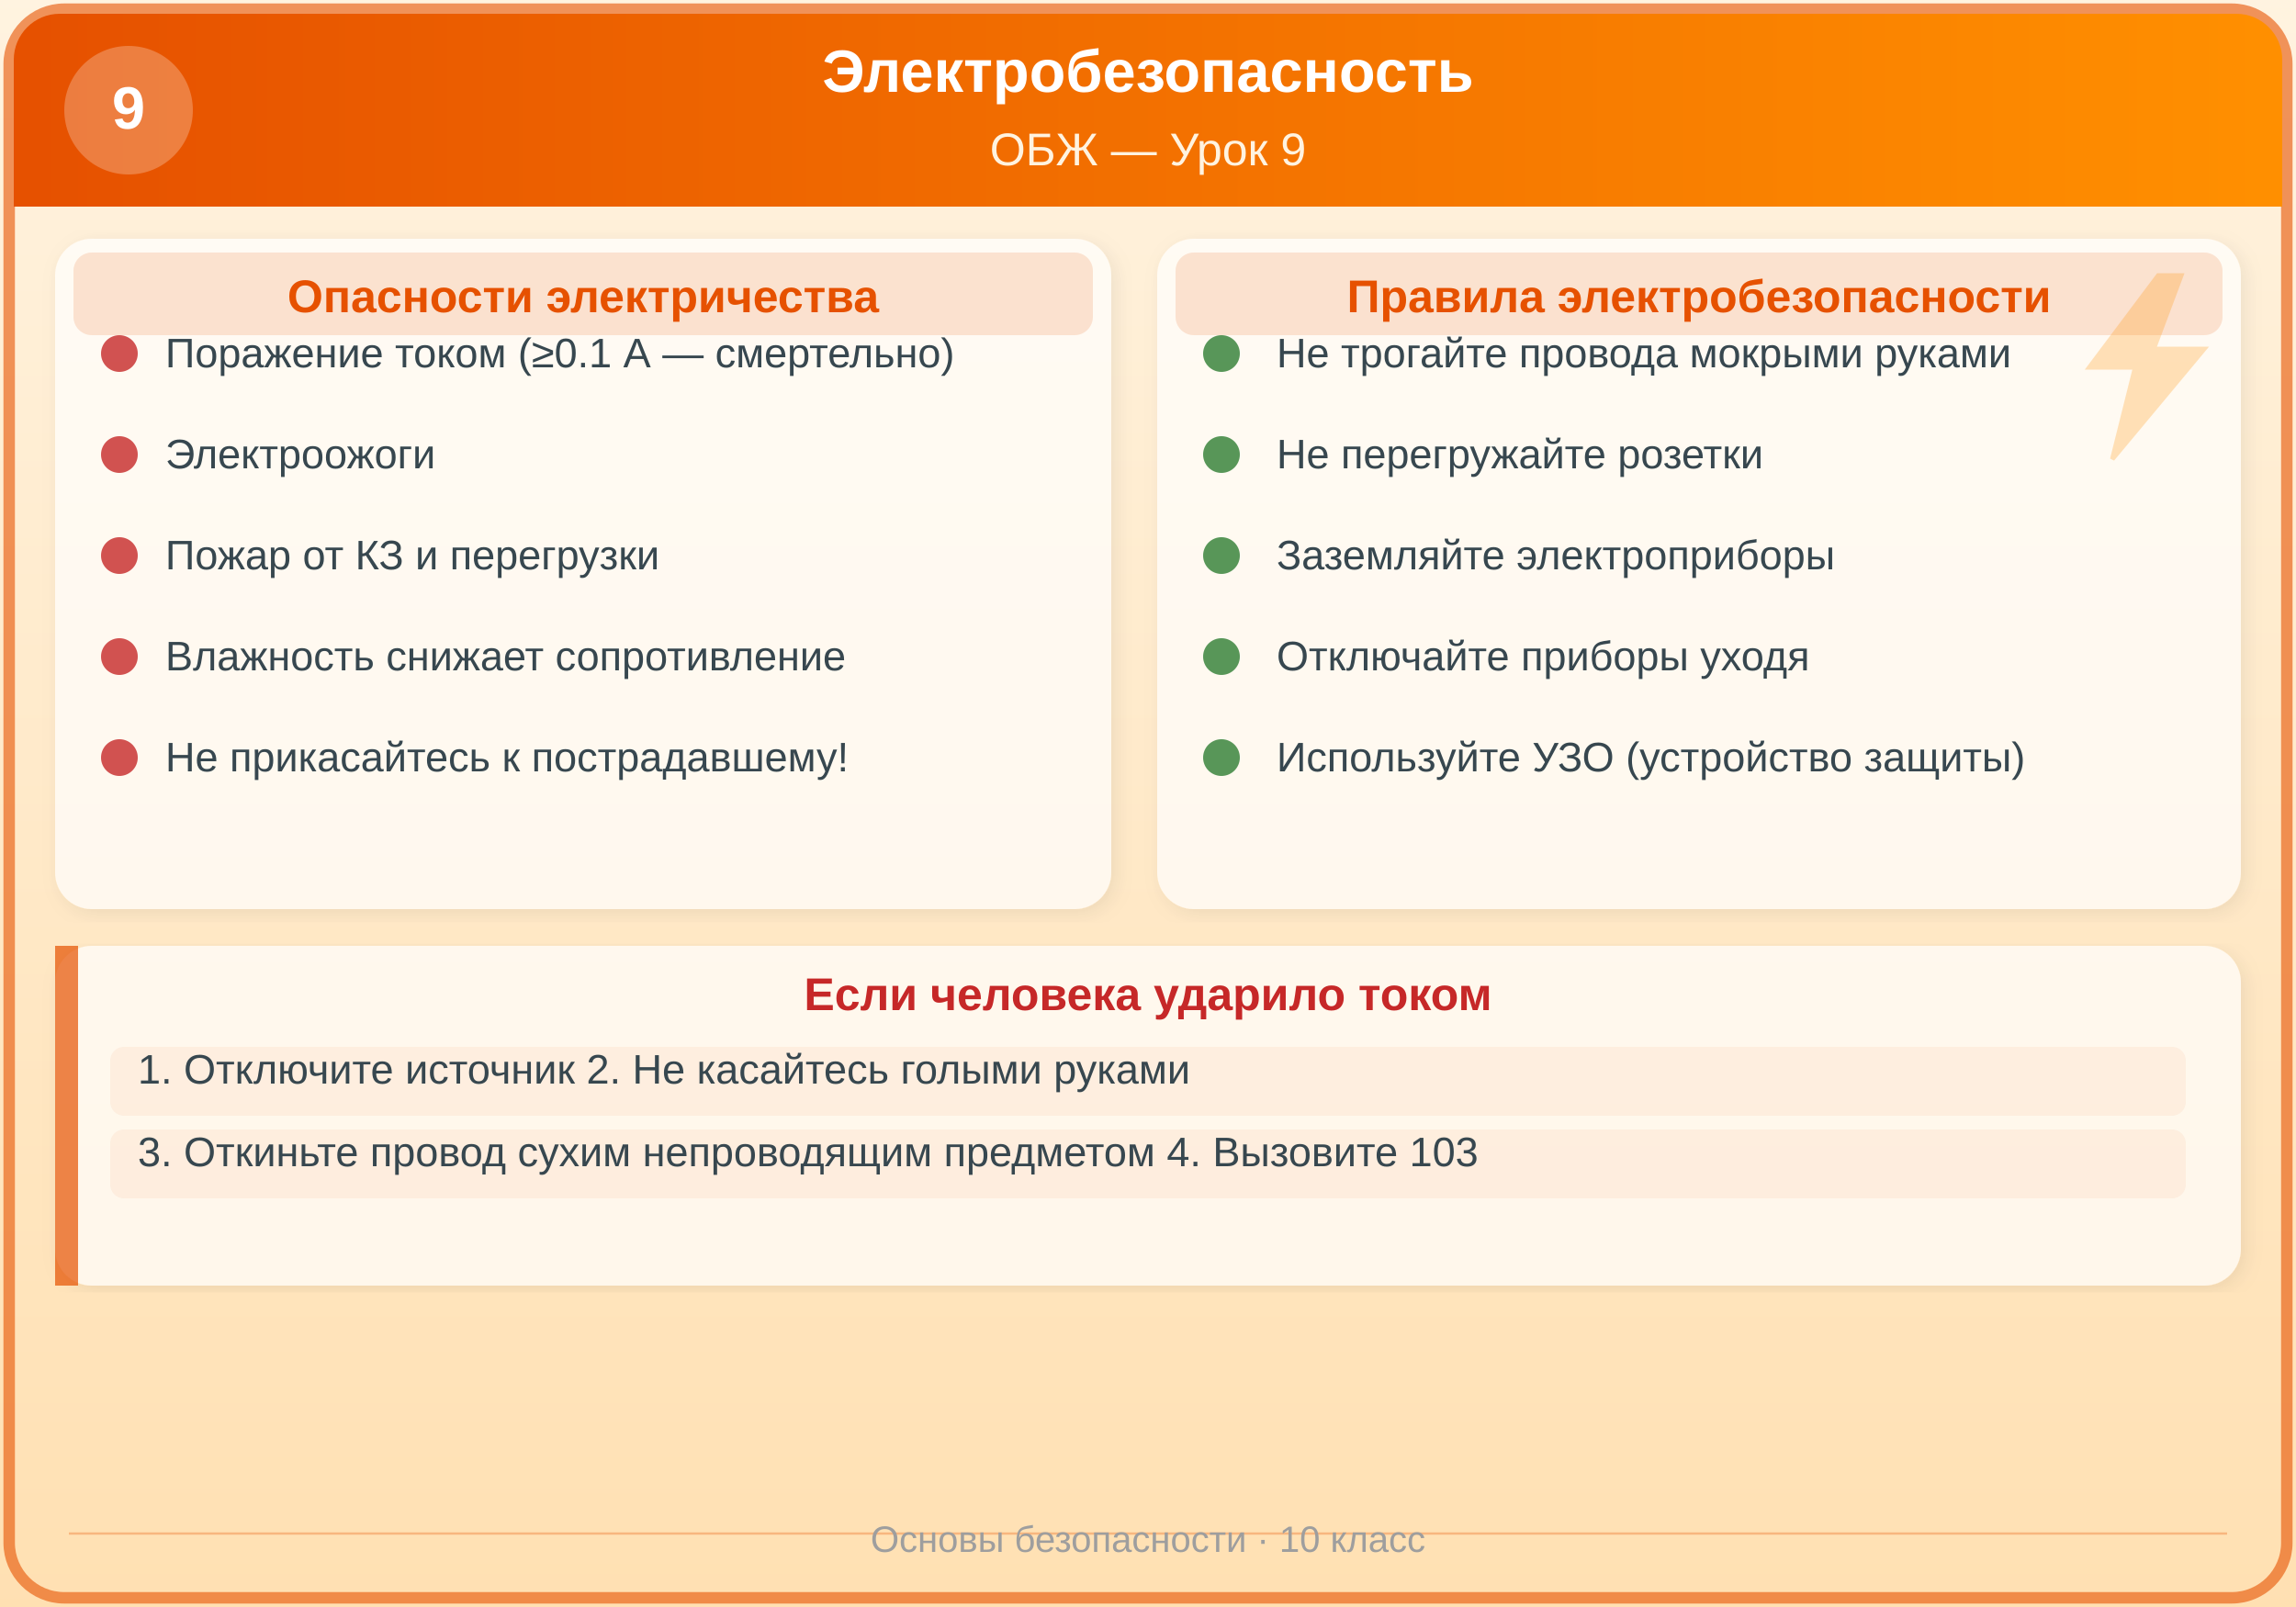
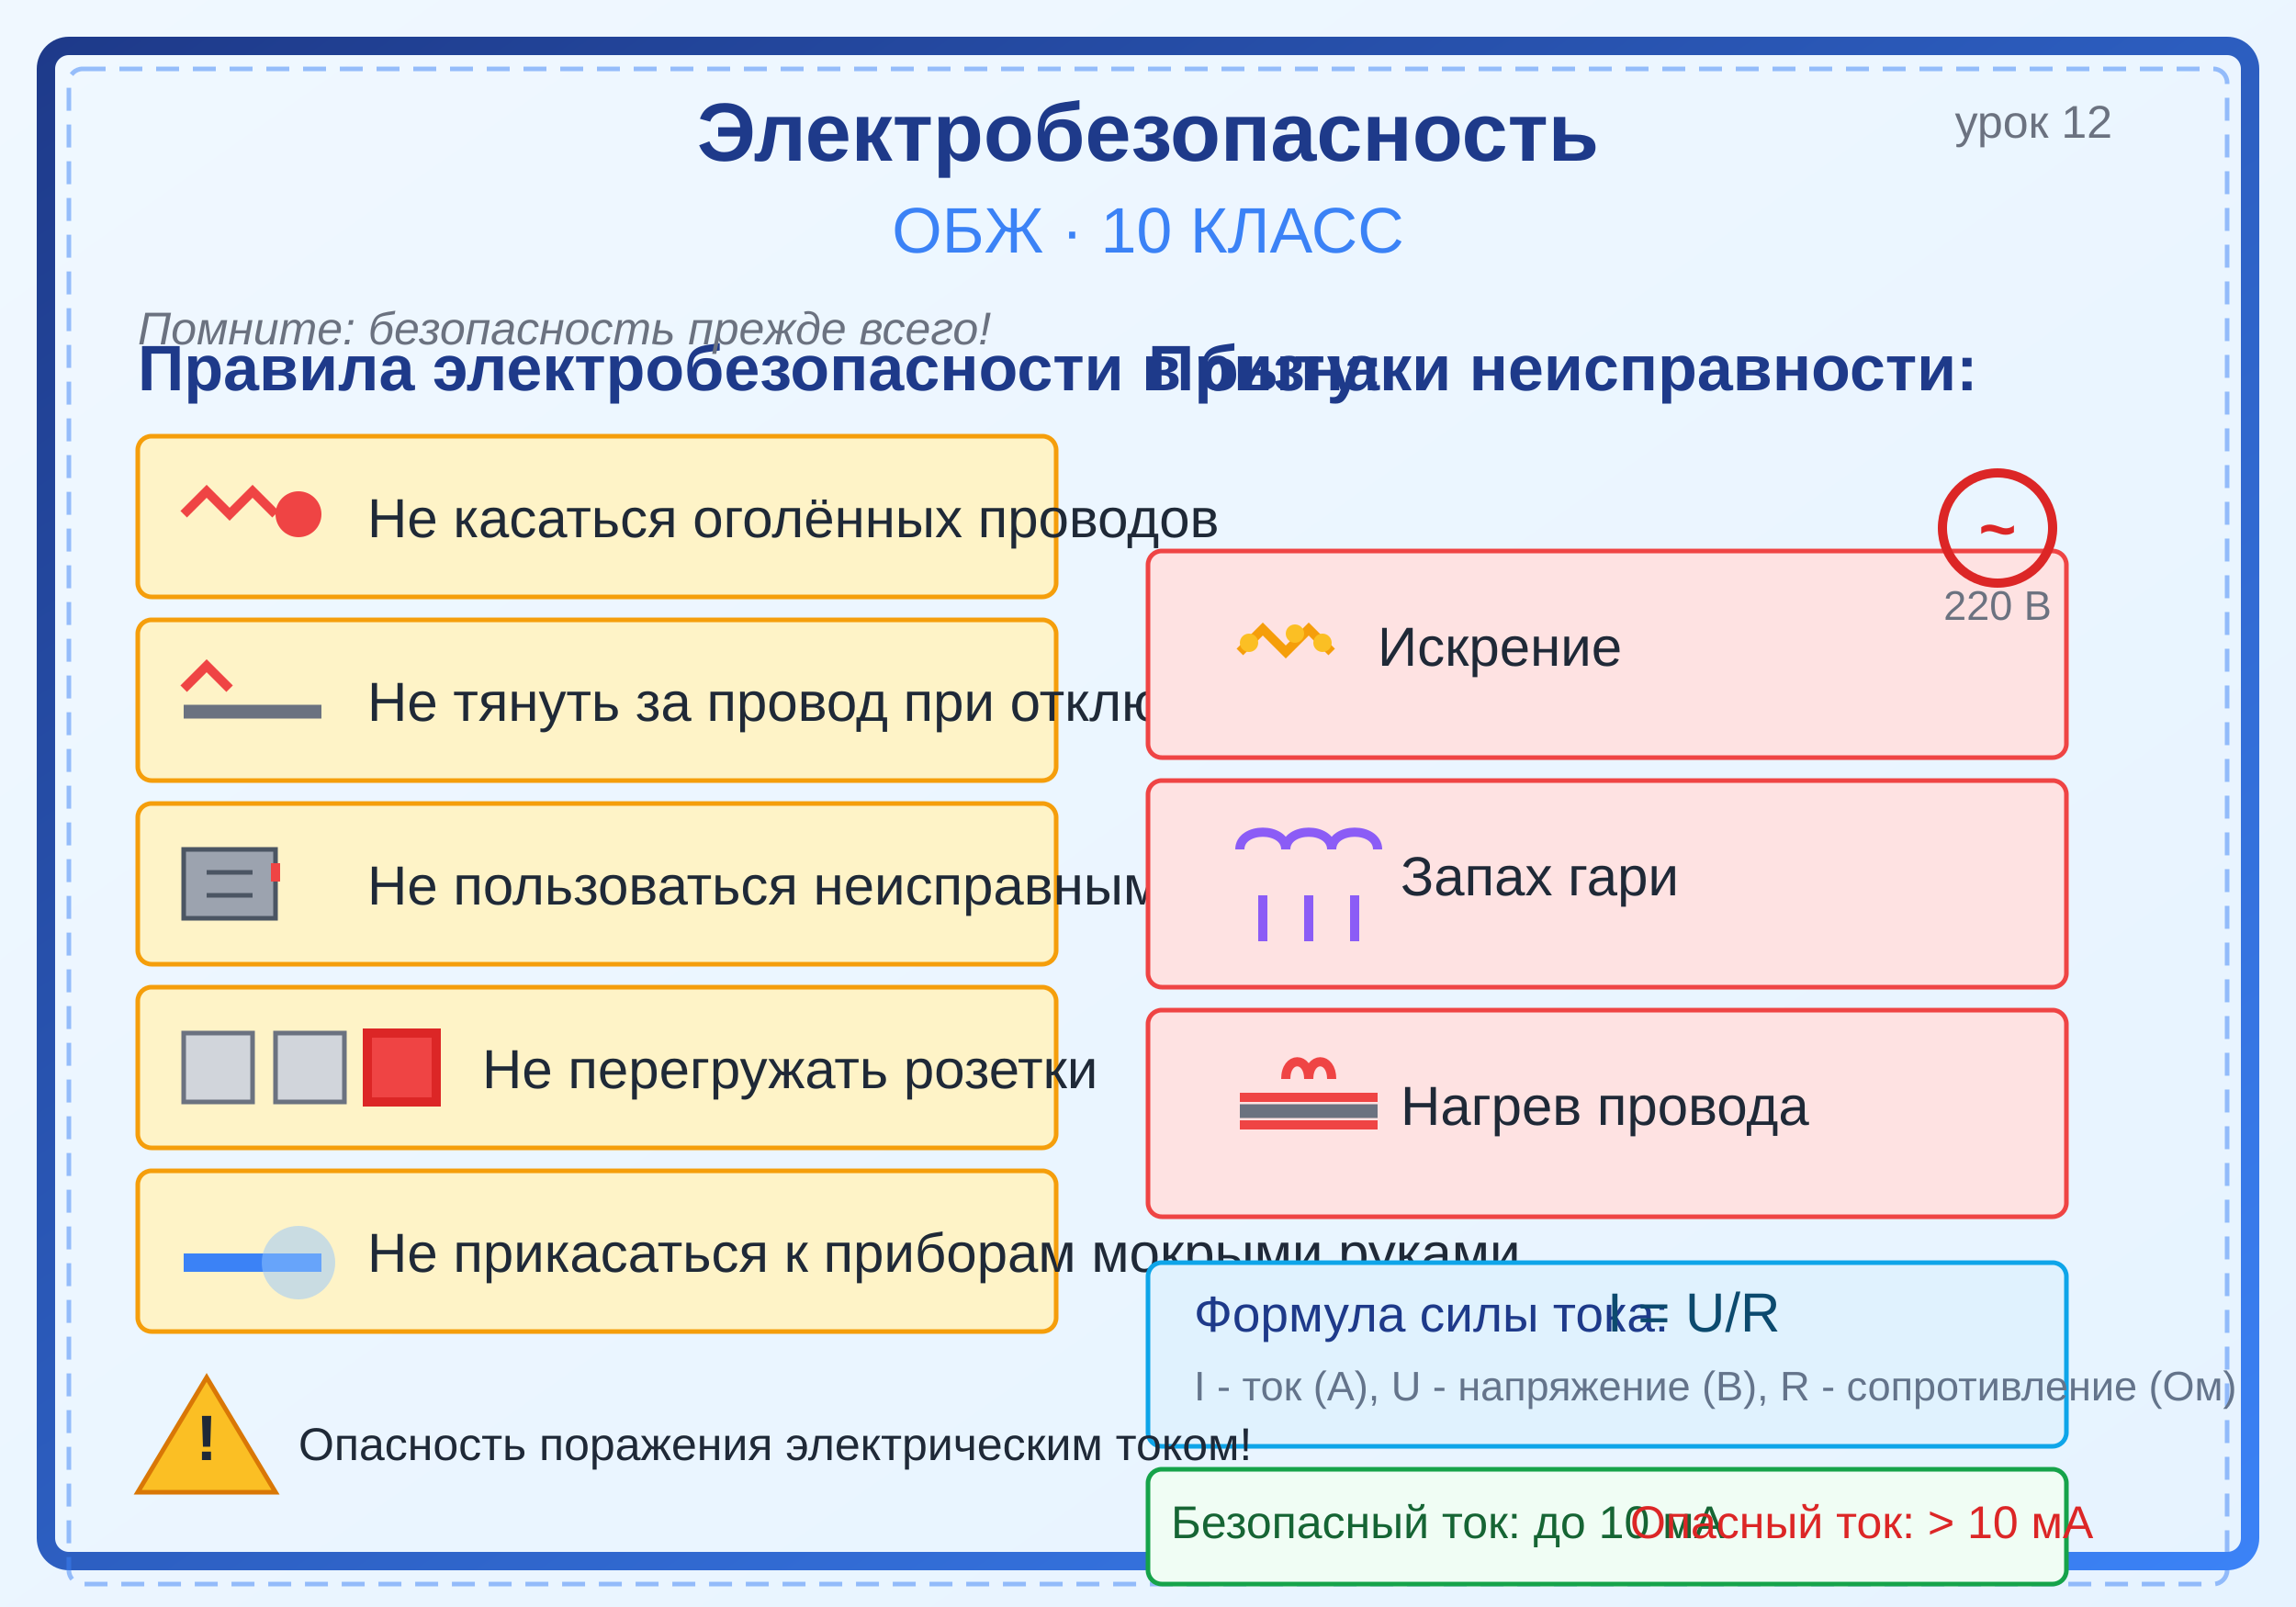
<svg xmlns="http://www.w3.org/2000/svg" viewBox="0 0 500 350">
  <defs>
-     <linearGradient id="hdr9" x1="0%" y1="0%" x2="100%" y2="0%">
-       <stop offset="0%" style="stop-color:#E65100;stop-opacity:1" />
-       <stop offset="100%" style="stop-color:#FF8F00;stop-opacity:1" />
+     <linearGradient id="bgGrad" x1="0%" y1="0%" x2="100%" y2="100%">
+       <stop offset="0%" style="stop-color:#f0f8ff;stop-opacity:1" />
+       <stop offset="100%" style="stop-color:#e6f3ff;stop-opacity:1" />
    </linearGradient>
-     <linearGradient id="bg9" x1="0%" y1="0%" x2="0%" y2="100%">
-       <stop offset="0%" style="stop-color:#FFF3E0;stop-opacity:1" />
-       <stop offset="100%" style="stop-color:#FFE0B2;stop-opacity:1" />
+     <linearGradient id="frameGrad" x1="0%" y1="0%" x2="100%" y2="100%">
+       <stop offset="0%" style="stop-color:#1e3a8a;stop-opacity:1" />
+       <stop offset="100%" style="stop-color:#3b82f6;stop-opacity:1" />
    </linearGradient>
-     <filter id="shadow9" x="-2%" y="-2%" width="104%" height="104%">
-       <feDropShadow dx="1" dy="1" stdDeviation="2" flood-color="#000" flood-opacity="0.1" />
+     <linearGradient id="wireGrad" x1="0%" y1="0%" x2="100%" y2="0%">
+       <stop offset="0%" style="stop-color:#6b7280;stop-opacity:1" />
+       <stop offset="100%" style="stop-color:#374151;stop-opacity:1" />
+     </linearGradient>
+     <filter id="shadow">
+       <feDropShadow dx="2" dy="2" stdDeviation="2" flood-opacity="0.2" />
    </filter>
  </defs>
-   <rect width="500" height="350" fill="url(#bg9)" />
-   <rect x="2" y="2" width="496" height="346" rx="12" ry="12" fill="none" stroke="#E65100" stroke-width="2.5" opacity="0.6" />
-   <rect x="3" y="3" width="494" height="42" rx="10" ry="10" fill="url(#hdr9)" />
-   <rect x="3" y="35" width="494" height="10" fill="url(#hdr9)" />
-   <text x="250" y="20" font-family="Arial, sans-serif" font-size="13" font-weight="bold" fill="#FFFFFF" text-anchor="middle">Электробезопасность</text>
-   <text x="250" y="36" font-family="Arial, sans-serif" font-size="10" fill="#FFF3E0" text-anchor="middle">ОБЖ — Урок 9</text>
-   <circle cx="28" cy="24" r="14" fill="#FFFFFF" opacity="0.25" />
-   <text x="28" y="28" font-family="Arial, sans-serif" font-size="13" font-weight="bold" fill="#FFFFFF" text-anchor="middle">9</text>
-   <rect x="12" y="52" width="230" height="146" rx="8" ry="8" fill="#FFFFFF" opacity="0.7" filter="url(#shadow9)" />
-   <rect x="16" y="55" width="222" height="18" rx="4" ry="4" fill="#E65100" opacity="0.15" />
-   <text x="127" y="68" font-family="Arial, sans-serif" font-size="10" font-weight="bold" fill="#E65100" text-anchor="middle">Опасности электричества</text>
-   <circle cx="26" cy="77" r="4" fill="#C62828" opacity="0.8" />
-   <text x="36" y="80" font-family="Arial, sans-serif" font-size="9" fill="#37474F">Поражение током (≥0.1 А — смертельно)</text>
-   <circle cx="26" cy="99" r="4" fill="#C62828" opacity="0.8" />
-   <text x="36" y="102" font-family="Arial, sans-serif" font-size="9" fill="#37474F">Электроожоги</text>
-   <circle cx="26" cy="121" r="4" fill="#C62828" opacity="0.8" />
-   <text x="36" y="124" font-family="Arial, sans-serif" font-size="9" fill="#37474F">Пожар от КЗ и перегрузки</text>
-   <circle cx="26" cy="143" r="4" fill="#C62828" opacity="0.8" />
-   <text x="36" y="146" font-family="Arial, sans-serif" font-size="9" fill="#37474F">Влажность снижает сопротивление</text>
-   <circle cx="26" cy="165" r="4" fill="#C62828" opacity="0.8" />
-   <text x="36" y="168" font-family="Arial, sans-serif" font-size="9" fill="#37474F">Не прикасайтесь к пострадавшему!</text>
-   <rect x="252" y="52" width="236" height="146" rx="8" ry="8" fill="#FFFFFF" opacity="0.7" filter="url(#shadow9)" />
-   <rect x="256" y="55" width="228" height="18" rx="4" ry="4" fill="#E65100" opacity="0.15" />
-   <text x="370" y="68" font-family="Arial, sans-serif" font-size="10" font-weight="bold" fill="#E65100" text-anchor="middle">Правила электробезопасности</text>
-   <circle cx="266" cy="77" r="4" fill="#2E7D32" opacity="0.8" />
-   <text x="278" y="80" font-family="Arial, sans-serif" font-size="9" fill="#37474F">Не трогайте провода мокрыми руками</text>
-   <circle cx="266" cy="99" r="4" fill="#2E7D32" opacity="0.8" />
-   <text x="278" y="102" font-family="Arial, sans-serif" font-size="9" fill="#37474F">Не перегружайте розетки</text>
-   <circle cx="266" cy="121" r="4" fill="#2E7D32" opacity="0.8" />
-   <text x="278" y="124" font-family="Arial, sans-serif" font-size="9" fill="#37474F">Заземляйте электроприборы</text>
-   <circle cx="266" cy="143" r="4" fill="#2E7D32" opacity="0.8" />
-   <text x="278" y="146" font-family="Arial, sans-serif" font-size="9" fill="#37474F">Отключайте приборы уходя</text>
-   <circle cx="266" cy="165" r="4" fill="#2E7D32" opacity="0.8" />
-   <text x="278" y="168" font-family="Arial, sans-serif" font-size="9" fill="#37474F">Используйте УЗО (устройство защиты)</text>
-   <rect x="12" y="206" width="476" height="74" rx="8" ry="8" fill="#FFFFFF" opacity="0.7" filter="url(#shadow9)" />
-   <rect x="12" y="206" width="5" height="74" rx="2" ry="0" fill="#E65100" opacity="0.7" />
-   <text x="250" y="220" font-family="Arial, sans-serif" font-size="10" font-weight="bold" fill="#C62828" text-anchor="middle">Если человека ударило током</text>
-   <rect x="24" y="228" width="452" height="15" rx="3" ry="3" fill="#E65100" opacity="0.06" />
-   <text x="30" y="236" font-family="Arial, sans-serif" font-size="9" fill="#37474F">1. Отключите источник  2. Не касайтесь голыми руками</text>
-   <rect x="24" y="246" width="452" height="15" rx="3" ry="3" fill="#E65100" opacity="0.06" />
-   <text x="30" y="254" font-family="Arial, sans-serif" font-size="9" fill="#37474F">3. Откиньте провод сухим непроводящим предметом  4. Вызовите 103</text>
-   <line x1="15" y1="334" x2="485" y2="334" stroke="#E65100" stroke-width="0.5" opacity="0.3" />
-   <text x="250" y="338" font-family="Arial, sans-serif" font-size="8" fill="#9E9E9E" text-anchor="middle">Основы безопасности · 10 класс</text>
-   <g transform="translate(445, 58)">
-     <polygon points="25,2 10,22 20,22 15,42 35,18 24,18 30,2" fill="#FF8F00" opacity="0.25" stroke="#FF8F00" stroke-width="1" />
+   <rect width="500" height="350" fill="url(#bgGrad)" />
+   <rect x="10" y="10" width="480" height="330" fill="none" stroke="url(#frameGrad)" stroke-width="4" rx="5" />
+   <rect x="15" y="15" width="470" height="330" fill="none" stroke="#3b82f6" stroke-width="1" stroke-dasharray="5,3" rx="3" opacity="0.5" />
+   <text x="250" y="35" font-family="Arial, sans-serif" font-size="18" font-weight="bold" text-anchor="middle" fill="#1e3a8a">Электробезопасность</text>
+   <text x="250" y="55" font-family="Arial, sans-serif" font-size="14" text-anchor="middle" fill="#3b82f6">ОБЖ · 10 КЛАСС</text>
+   <text x="460" y="30" font-family="Arial, sans-serif" font-size="10" text-anchor="end" fill="#6b7280">урок 12</text>
+   <g id="rules">
+     <text x="30" y="85" font-family="Arial, sans-serif" font-size="14" font-weight="bold" fill="#1e3a8a">Правила электробезопасности в быту:</text>
+     <rect x="30" y="95" width="200" height="35" fill="#fef3c7" stroke="#f59e0b" stroke-width="1" rx="3" />
+     <path d="M40,112 L45,107 L50,112 L55,107 L60,112" stroke="#ef4444" stroke-width="2" fill="none" />
+     <circle cx="65" cy="112" r="5" fill="#ef4444" />
+     <text x="80" y="117" font-family="Arial, sans-serif" font-size="12" fill="#1f2937">Не касаться оголённых проводов</text>
+     <rect x="30" y="135" width="200" height="35" fill="#fef3c7" stroke="#f59e0b" stroke-width="1" rx="3" />
+     <path d="M40,155 L70,155" stroke="#6b7280" stroke-width="3" />
+     <path d="M40,150 L45,145 L50,150" stroke="#ef4444" stroke-width="2" fill="none" />
+     <text x="80" y="157" font-family="Arial, sans-serif" font-size="12" fill="#1f2937">Не тянуть за провод при отключении</text>
+     <rect x="30" y="175" width="200" height="35" fill="#fef3c7" stroke="#f59e0b" stroke-width="1" rx="3" />
+     <rect x="40" y="185" width="20" height="15" fill="#9ca3af" stroke="#4b5563" stroke-width="1" />
+     <path d="M45,190 L55,190 M45,195 L55,195" stroke="#4b5563" stroke-width="1" />
+     <path d="M60,188 L60,192" stroke="#ef4444" stroke-width="2" />
+     <text x="80" y="197" font-family="Arial, sans-serif" font-size="12" fill="#1f2937">Не пользоваться неисправными приборами</text>
+     <rect x="30" y="215" width="200" height="35" fill="#fef3c7" stroke="#f59e0b" stroke-width="1" rx="3" />
+     <rect x="40" y="225" width="15" height="15" fill="#d1d5db" stroke="#6b7280" stroke-width="1" />
+     <rect x="60" y="225" width="15" height="15" fill="#d1d5db" stroke="#6b7280" stroke-width="1" />
+     <rect x="80" y="225" width="15" height="15" fill="#ef4444" stroke="#dc2626" stroke-width="2" />
+     <text x="105" y="237" font-family="Arial, sans-serif" font-size="12" fill="#1f2937">Не перегружать розетки</text>
+     <rect x="30" y="255" width="200" height="35" fill="#fef3c7" stroke="#f59e0b" stroke-width="1" rx="3" />
+     <path d="M40,275 L70,275" stroke="#3b82f6" stroke-width="4" />
+     <circle cx="65" cy="275" r="8" fill="#93c5fd" opacity="0.5" />
+     <text x="80" y="277" font-family="Arial, sans-serif" font-size="12" fill="#1f2937">Не прикасаться к приборам мокрыми руками</text>
+   </g>
+   <g id="faults">
+     <text x="250" y="85" font-family="Arial, sans-serif" font-size="14" font-weight="bold" fill="#1e3a8a">Признаки неисправности:</text>
+     <g transform="translate(250, 120)">
+       <rect x="0" y="0" width="200" height="45" fill="#fee2e2" stroke="#ef4444" stroke-width="1" rx="3" />
+       <path d="M20,22 L25,17 L30,22 L35,17 L40,22" stroke="#f59e0b" stroke-width="2" fill="none" />
+       <circle cx="22" cy="20" r="2" fill="#fbbf24" />
+       <circle cx="32" cy="18" r="2" fill="#fbbf24" />
+       <circle cx="38" cy="20" r="2" fill="#fbbf24" />
+       <text x="50" y="25" font-family="Arial, sans-serif" font-size="12" fill="#1f2937">Искрение</text>
+     </g>
+     <g transform="translate(250, 170)">
+       <rect x="0" y="0" width="200" height="45" fill="#fee2e2" stroke="#ef4444" stroke-width="1" rx="3" />
+       <path d="M20,15 C20,10 30,10 30,15 C30,10 40,10 40,15 C40,10 50,10 50,15" stroke="#8b5cf6" stroke-width="2" fill="none" />
+       <path d="M25,25 L25,35 M35,25 L35,35 M45,25 L45,35" stroke="#8b5cf6" stroke-width="2" />
+       <text x="55" y="25" font-family="Arial, sans-serif" font-size="12" fill="#1f2937">Запах гари</text>
+     </g>
+     <g transform="translate(250, 220)">
+       <rect x="0" y="0" width="200" height="45" fill="#fee2e2" stroke="#ef4444" stroke-width="1" rx="3" />
+       <path d="M20,22 L50,22" stroke="#6b7280" stroke-width="3" />
+       <path d="M20,19 L50,19 M20,25 L50,25" stroke="#ef4444" stroke-width="2" />
+       <path d="M30,15 C30,10 35,10 35,15 C35,10 40,10 40,15" stroke="#ef4444" stroke-width="2" fill="none" />
+       <text x="55" y="25" font-family="Arial, sans-serif" font-size="12" fill="#1f2937">Нагрев провода</text>
+     </g>
+     <g transform="translate(250, 275)">
+       <rect x="0" y="0" width="200" height="40" fill="#e0f2fe" stroke="#0ea5e9" stroke-width="1" rx="3" />
+       <text x="10" y="15" font-family="Arial, sans-serif" font-size="11" fill="#1e3a8a">Формула силы тока:</text>
+       <text x="100" y="15" font-family="Arial, sans-serif" font-size="12" fill="#0c4a6e">I = U/R</text>
+       <text x="10" y="30" font-family="Arial, sans-serif" font-size="9" fill="#64748b">I - ток (А), U - напряжение (В), R - сопротивление (Ом)</text>
+     </g>
+   </g>
+   <g transform="translate(30, 300)">
+     <polygon points="15,0 30,25 0,25" fill="#fbbf24" stroke="#d97706" stroke-width="1" />
+     <text x="15" y="18" font-family="Arial, sans-serif" font-size="14" font-weight="bold" text-anchor="middle" fill="#1f2937">!</text>
+     <text x="35" y="18" font-family="Arial, sans-serif" font-size="10" fill="#1f2937">Опасность поражения электрическим током!</text>
+   </g>
+   <g transform="translate(250, 320)">
+     <rect x="0" y="0" width="200" height="25" fill="#f0fdf4" stroke="#16a34a" stroke-width="1" rx="3" />
+     <text x="5" y="15" font-family="Arial, sans-serif" font-size="10" fill="#166534">Безопасный ток: до 10 мА</text>
+     <text x="105" y="15" font-family="Arial, sans-serif" font-size="10" fill="#dc2626">Опасный ток: &gt; 10 мА</text>
+   </g>
+   <text x="30" y="75" font-family="Arial, sans-serif" font-size="10" fill="#6b7280" font-style="italic">Помните: безопасность прежде всего!</text>
+   <g transform="translate(420, 100)">
+     <circle cx="15" cy="15" r="12" fill="none" stroke="#dc2626" stroke-width="2" />
+     <text x="15" y="20" font-family="Arial, sans-serif" font-size="14" font-weight="bold" text-anchor="middle" fill="#dc2626">~</text>
+     <text x="15" y="35" font-family="Arial, sans-serif" font-size="9" text-anchor="middle" fill="#6b7280">220 В</text>
  </g>
</svg>
